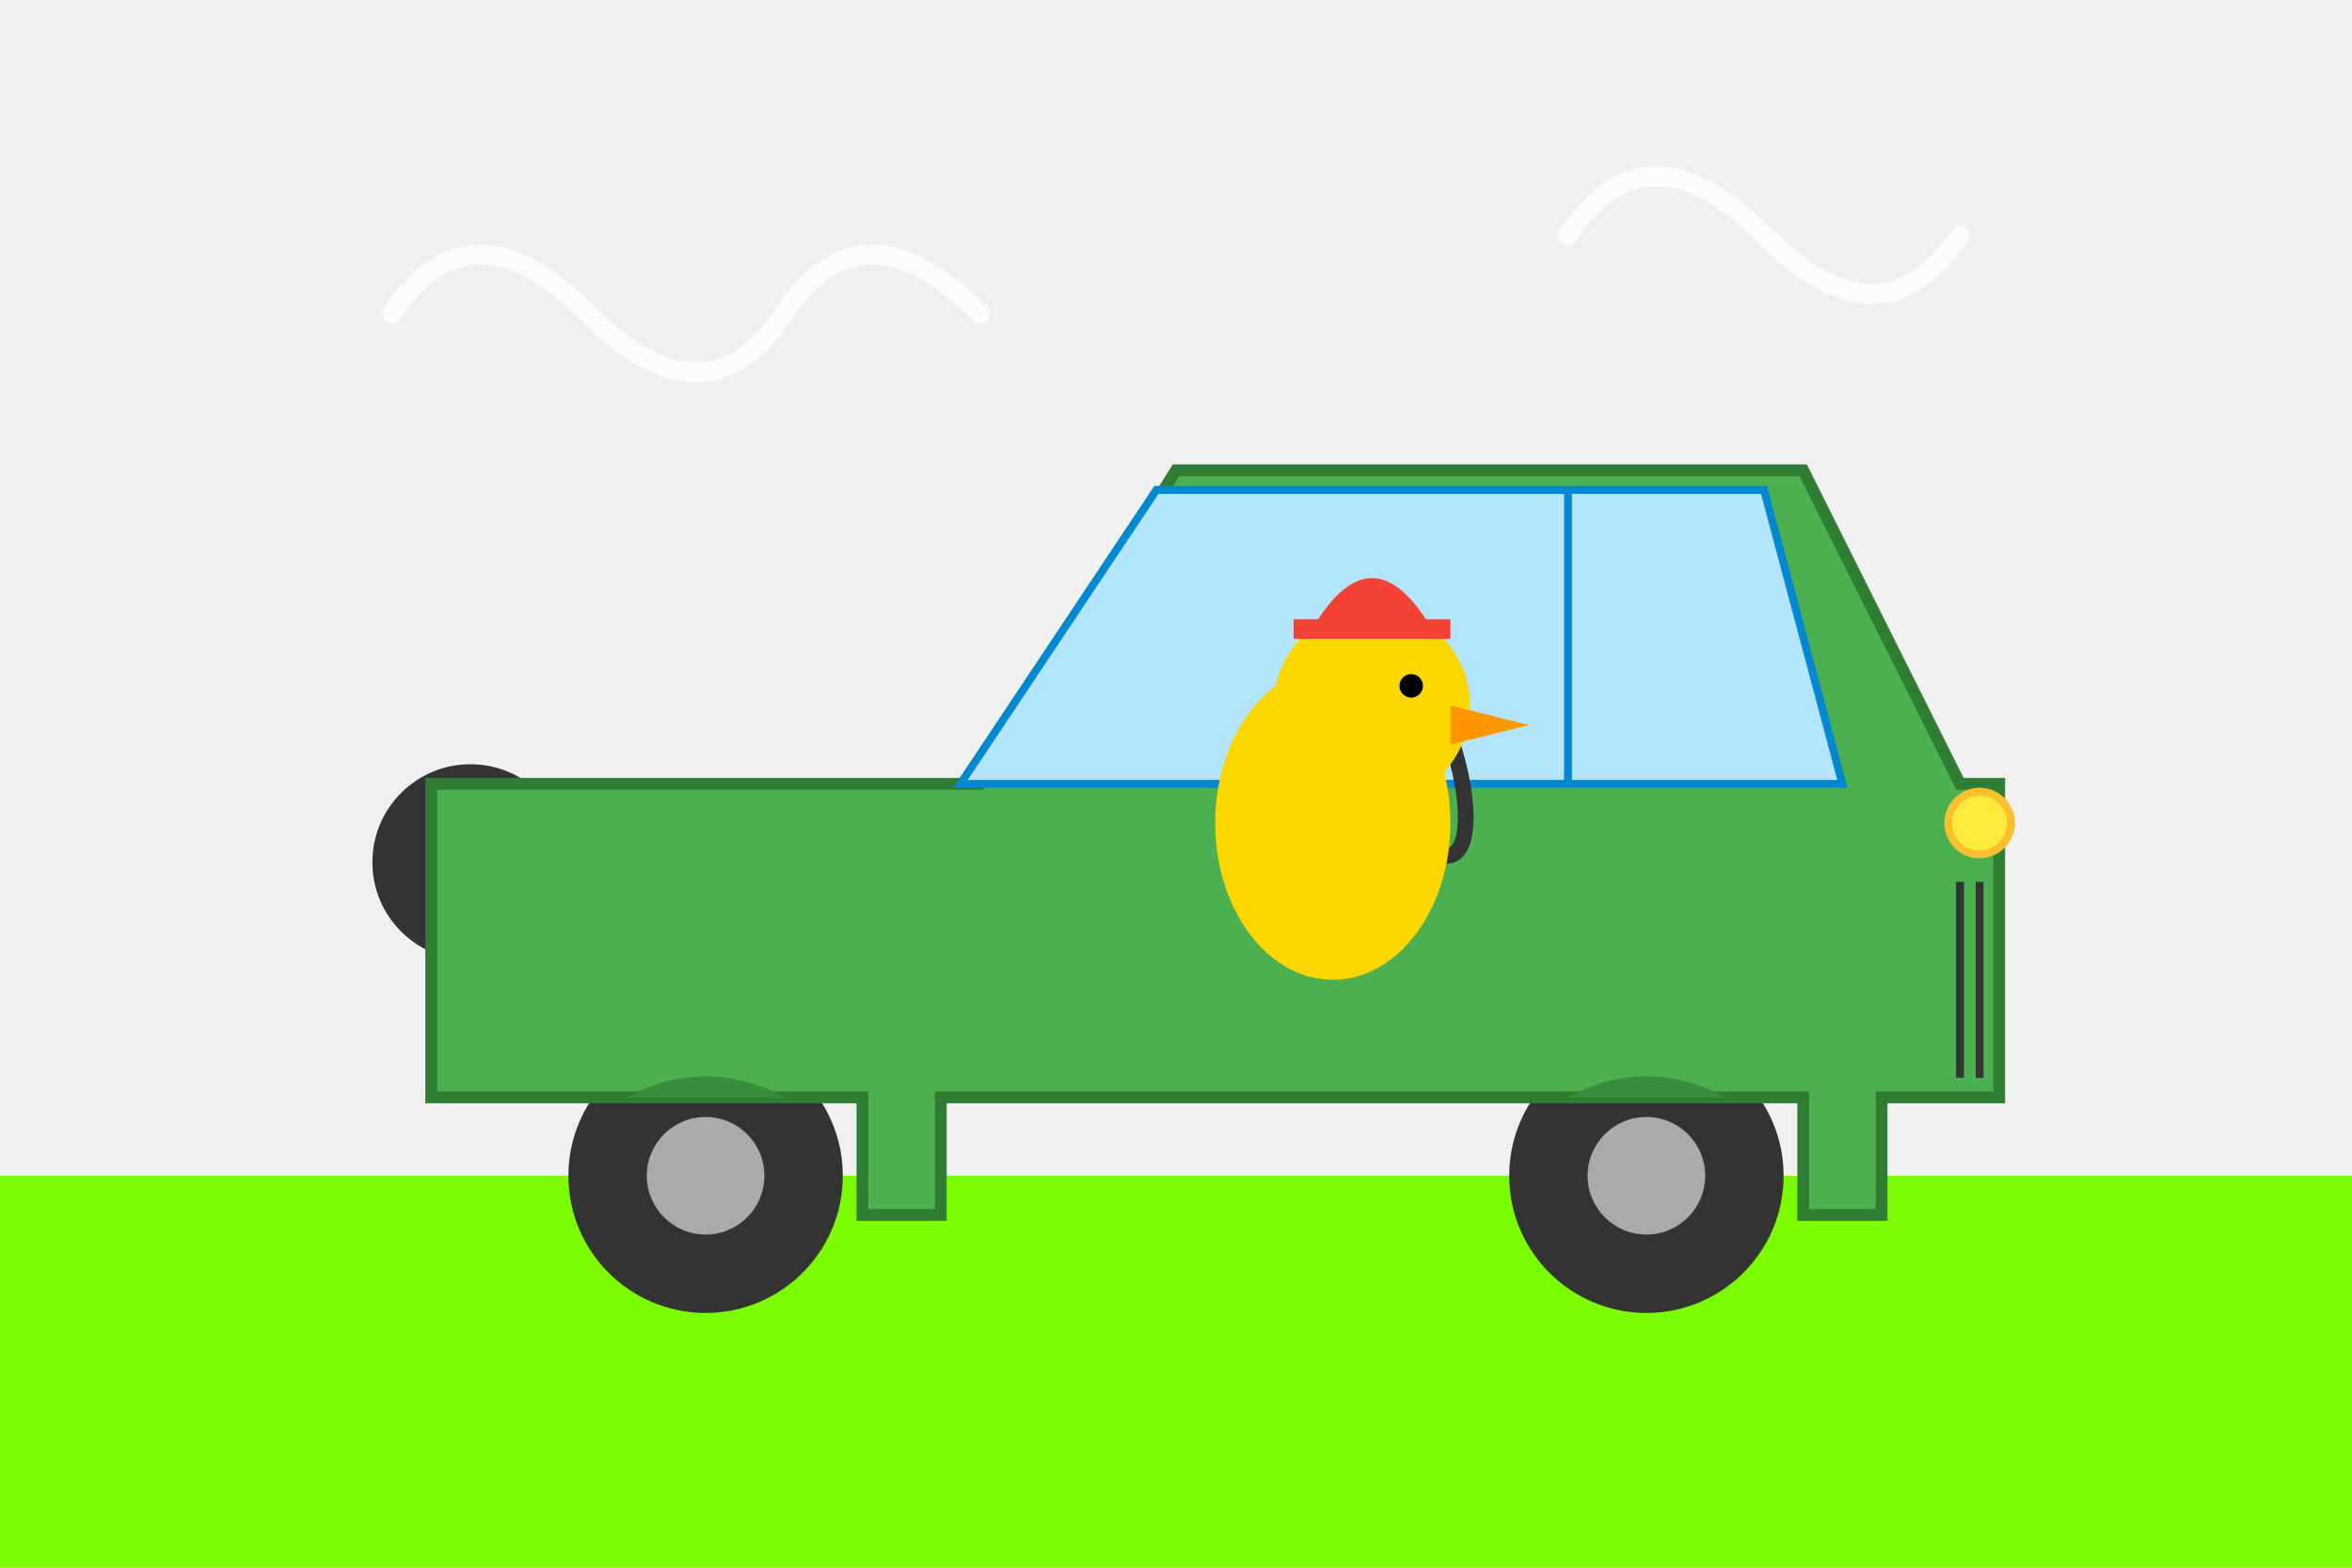
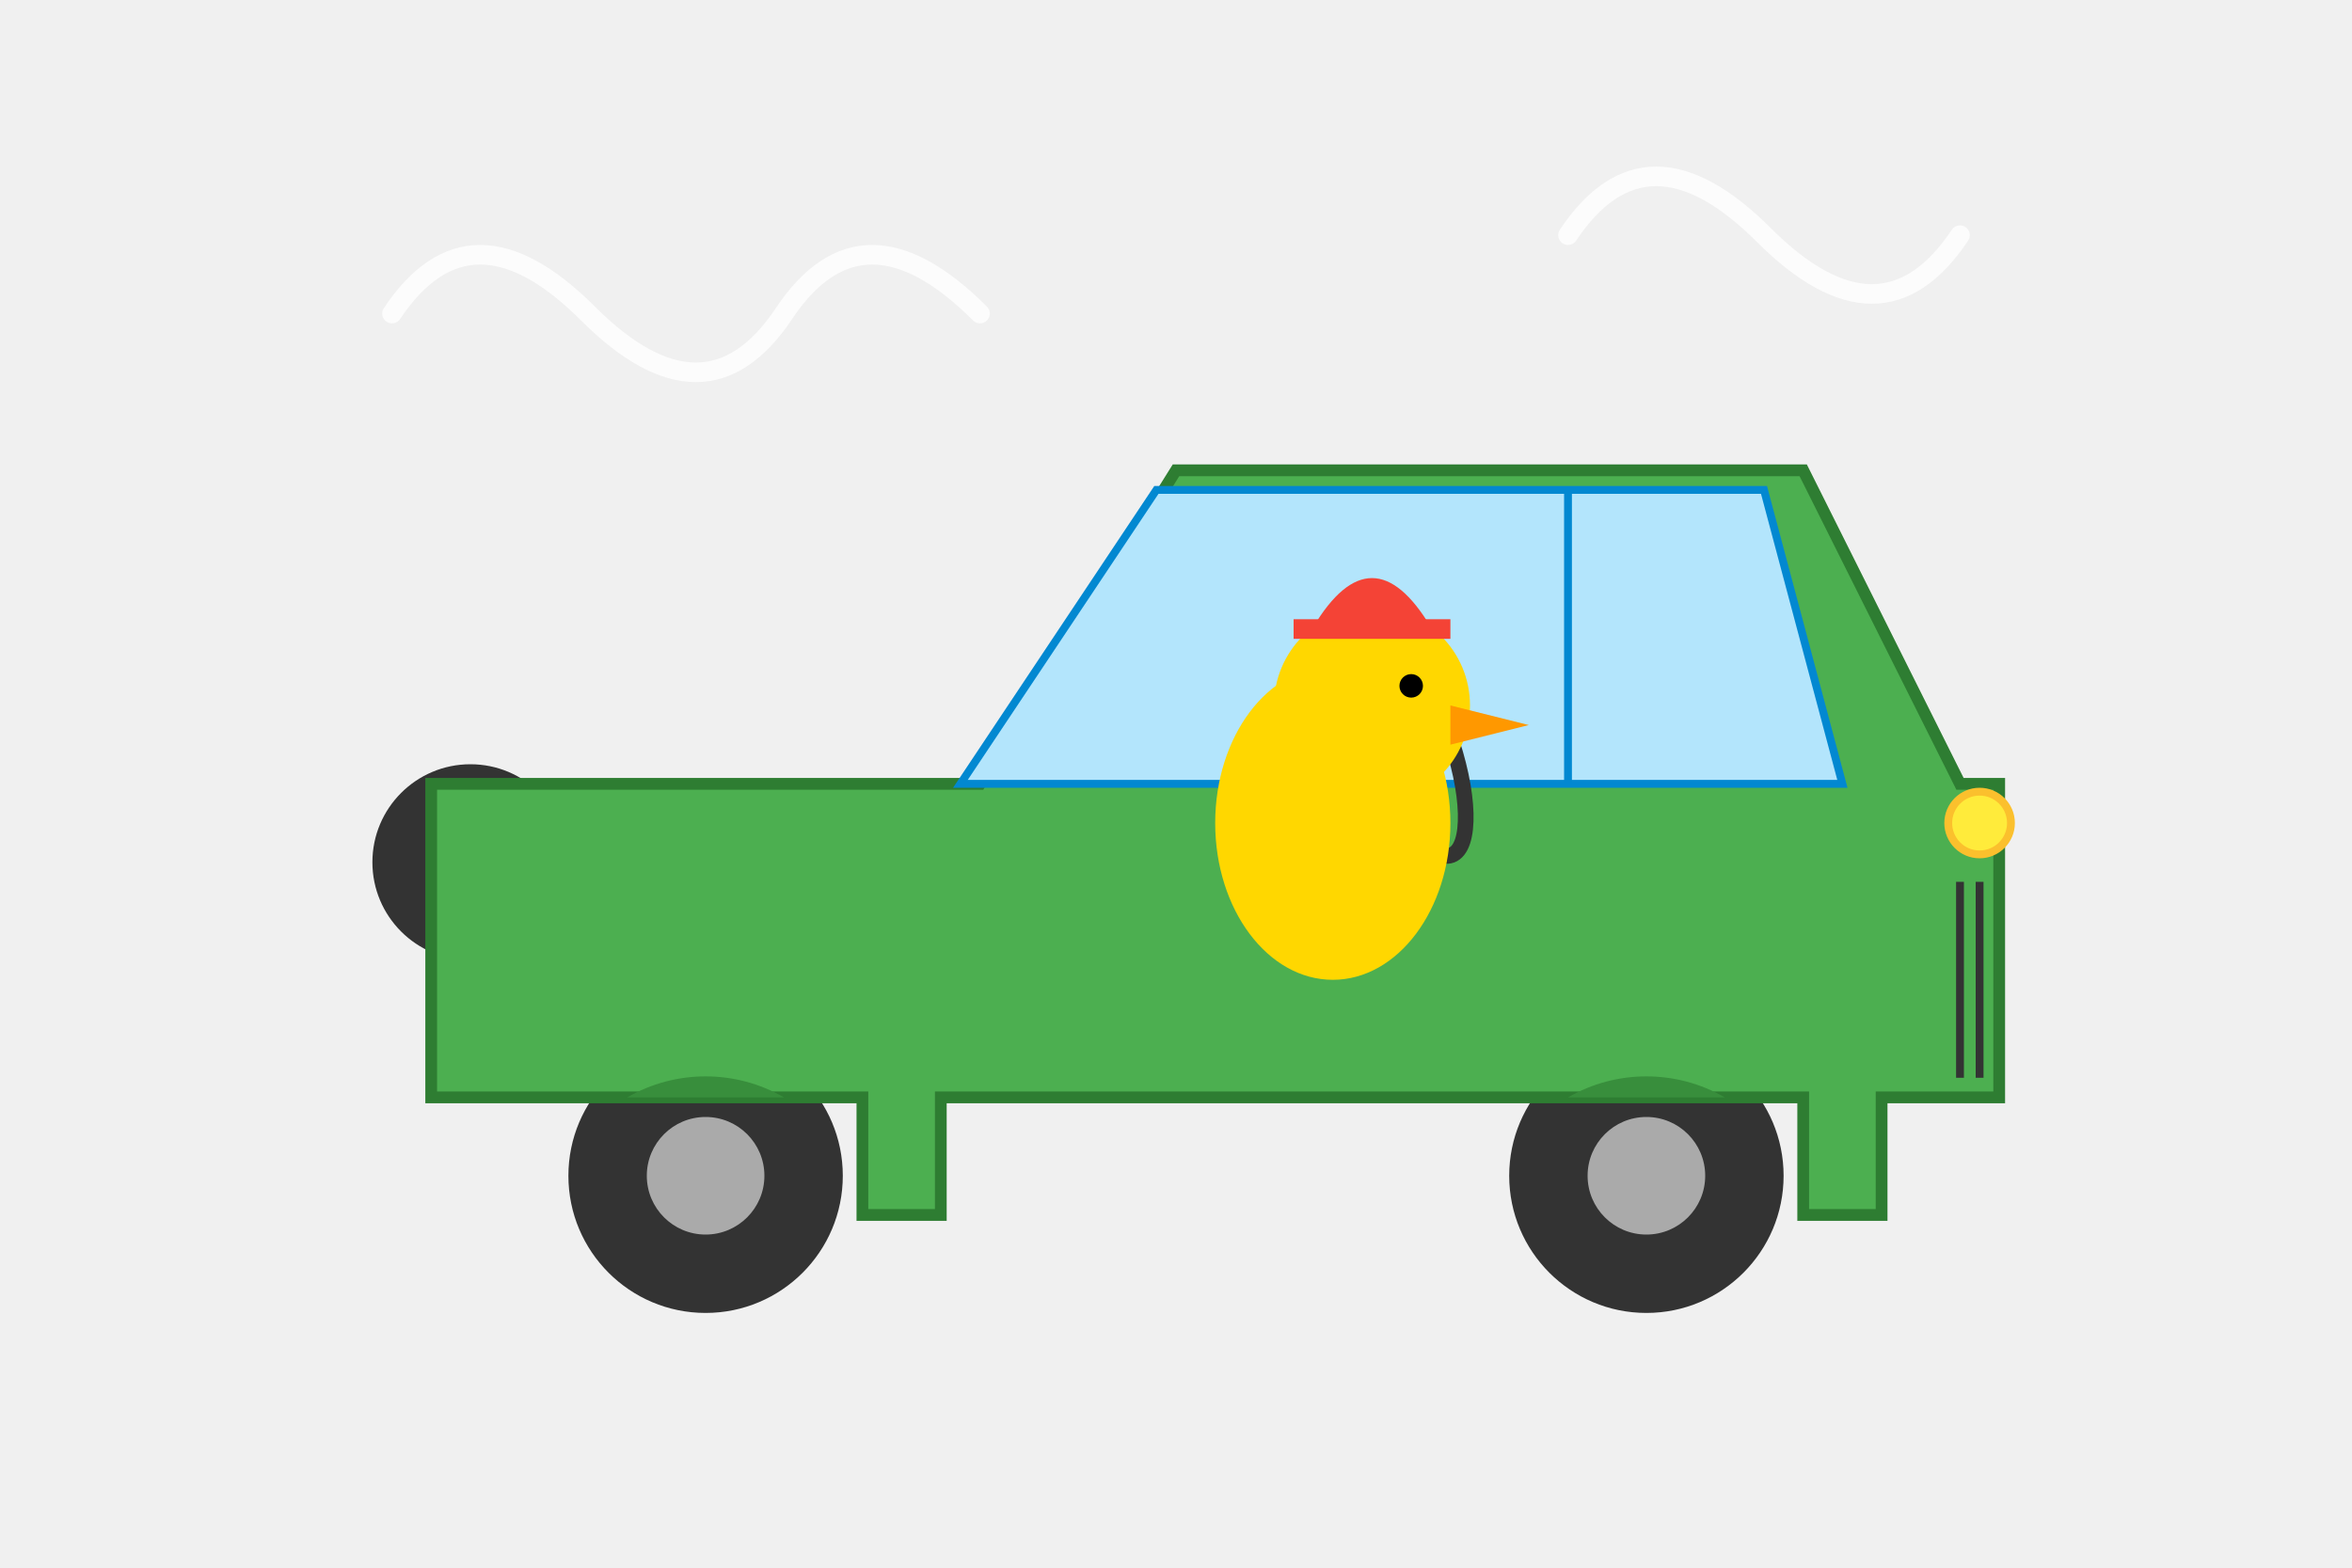
<svg xmlns="http://www.w3.org/2000/svg" viewBox="0 0 600 400">
  <rect fill="#87CEEB" />
-   <rect x="0" y="300" width="600" height="100" fill="#7CFC00" />
+   <rect x="0" y="300" fill="#7CFC00" />
  <path d="M100,80 Q120,50 150,80 T200,80 T250,80" fill="none" stroke="white" stroke-width="5" stroke-linecap="round" opacity="0.8" />
  <path d="M400,60 Q420,30 450,60 T500,60" fill="none" stroke="white" stroke-width="5" stroke-linecap="round" opacity="0.8" />
  <g transform="translate(100, 100)">
    <circle cx="80" cy="200" r="35" fill="#333" />
    <circle cx="80" cy="200" r="15" fill="#AAA" />
    <circle cx="320" cy="200" r="35" fill="#333" />
    <circle cx="320" cy="200" r="15" fill="#AAA" />
    <circle cx="20" cy="120" r="25" fill="#333" />
    <circle cx="20" cy="120" r="10" fill="#AAA" />
    <path d="M10,180 L10,100 L150,100 L200,20 L360,20 L400,100 L410,100 L410,180 L380,180 L380,210 L360,210 L360,180 L140,180 L140,210 L120,210 L120,180 Z" fill="#4CAF50" stroke="#2E7D32" stroke-width="3" />
    <path d="M60,180 A40,40 0 0,1 100,180" fill="#388E3C" />
    <path d="M300,180 A40,40 0 0,1 340,180" fill="#388E3C" />
    <path d="M145,100 L195,25 L350,25 L370,100 Z" fill="#B3E5FC" stroke="#0288D1" stroke-width="2" />
    <line x1="300" y1="25" x2="300" y2="100" stroke="#0288D1" stroke-width="2" />
    <circle cx="405" cy="110" r="8" fill="#FFEB3B" stroke="#FBC02D" stroke-width="2" />
    <line x1="400" y1="125" x2="400" y2="175" stroke="#333" stroke-width="2" />
    <line x1="405" y1="125" x2="405" y2="175" stroke="#333" stroke-width="2" />
    <ellipse cx="260" cy="90" rx="10" ry="30" fill="none" stroke="#333" stroke-width="4" transform="rotate(-20 260 90)" />
    <g transform="translate(220, 50)">
      <path d="M10,40 Q-10,60 20,70" fill="#FBC02D" />
      <ellipse cx="20" cy="60" rx="30" ry="40" fill="#FFD700" />
      <circle cx="30" cy="30" r="25" fill="#FFD700" />
      <path d="M50,30 L70,35 L50,40 Z" fill="#FF9800" />
      <circle cx="40" cy="25" r="3" fill="#000" />
      <path d="M15,10 Q30,-15 45,10 Z" fill="#F44336" />
      <rect x="10" y="8" width="40" height="5" fill="#F44336" />
    </g>
  </g>
</svg>
